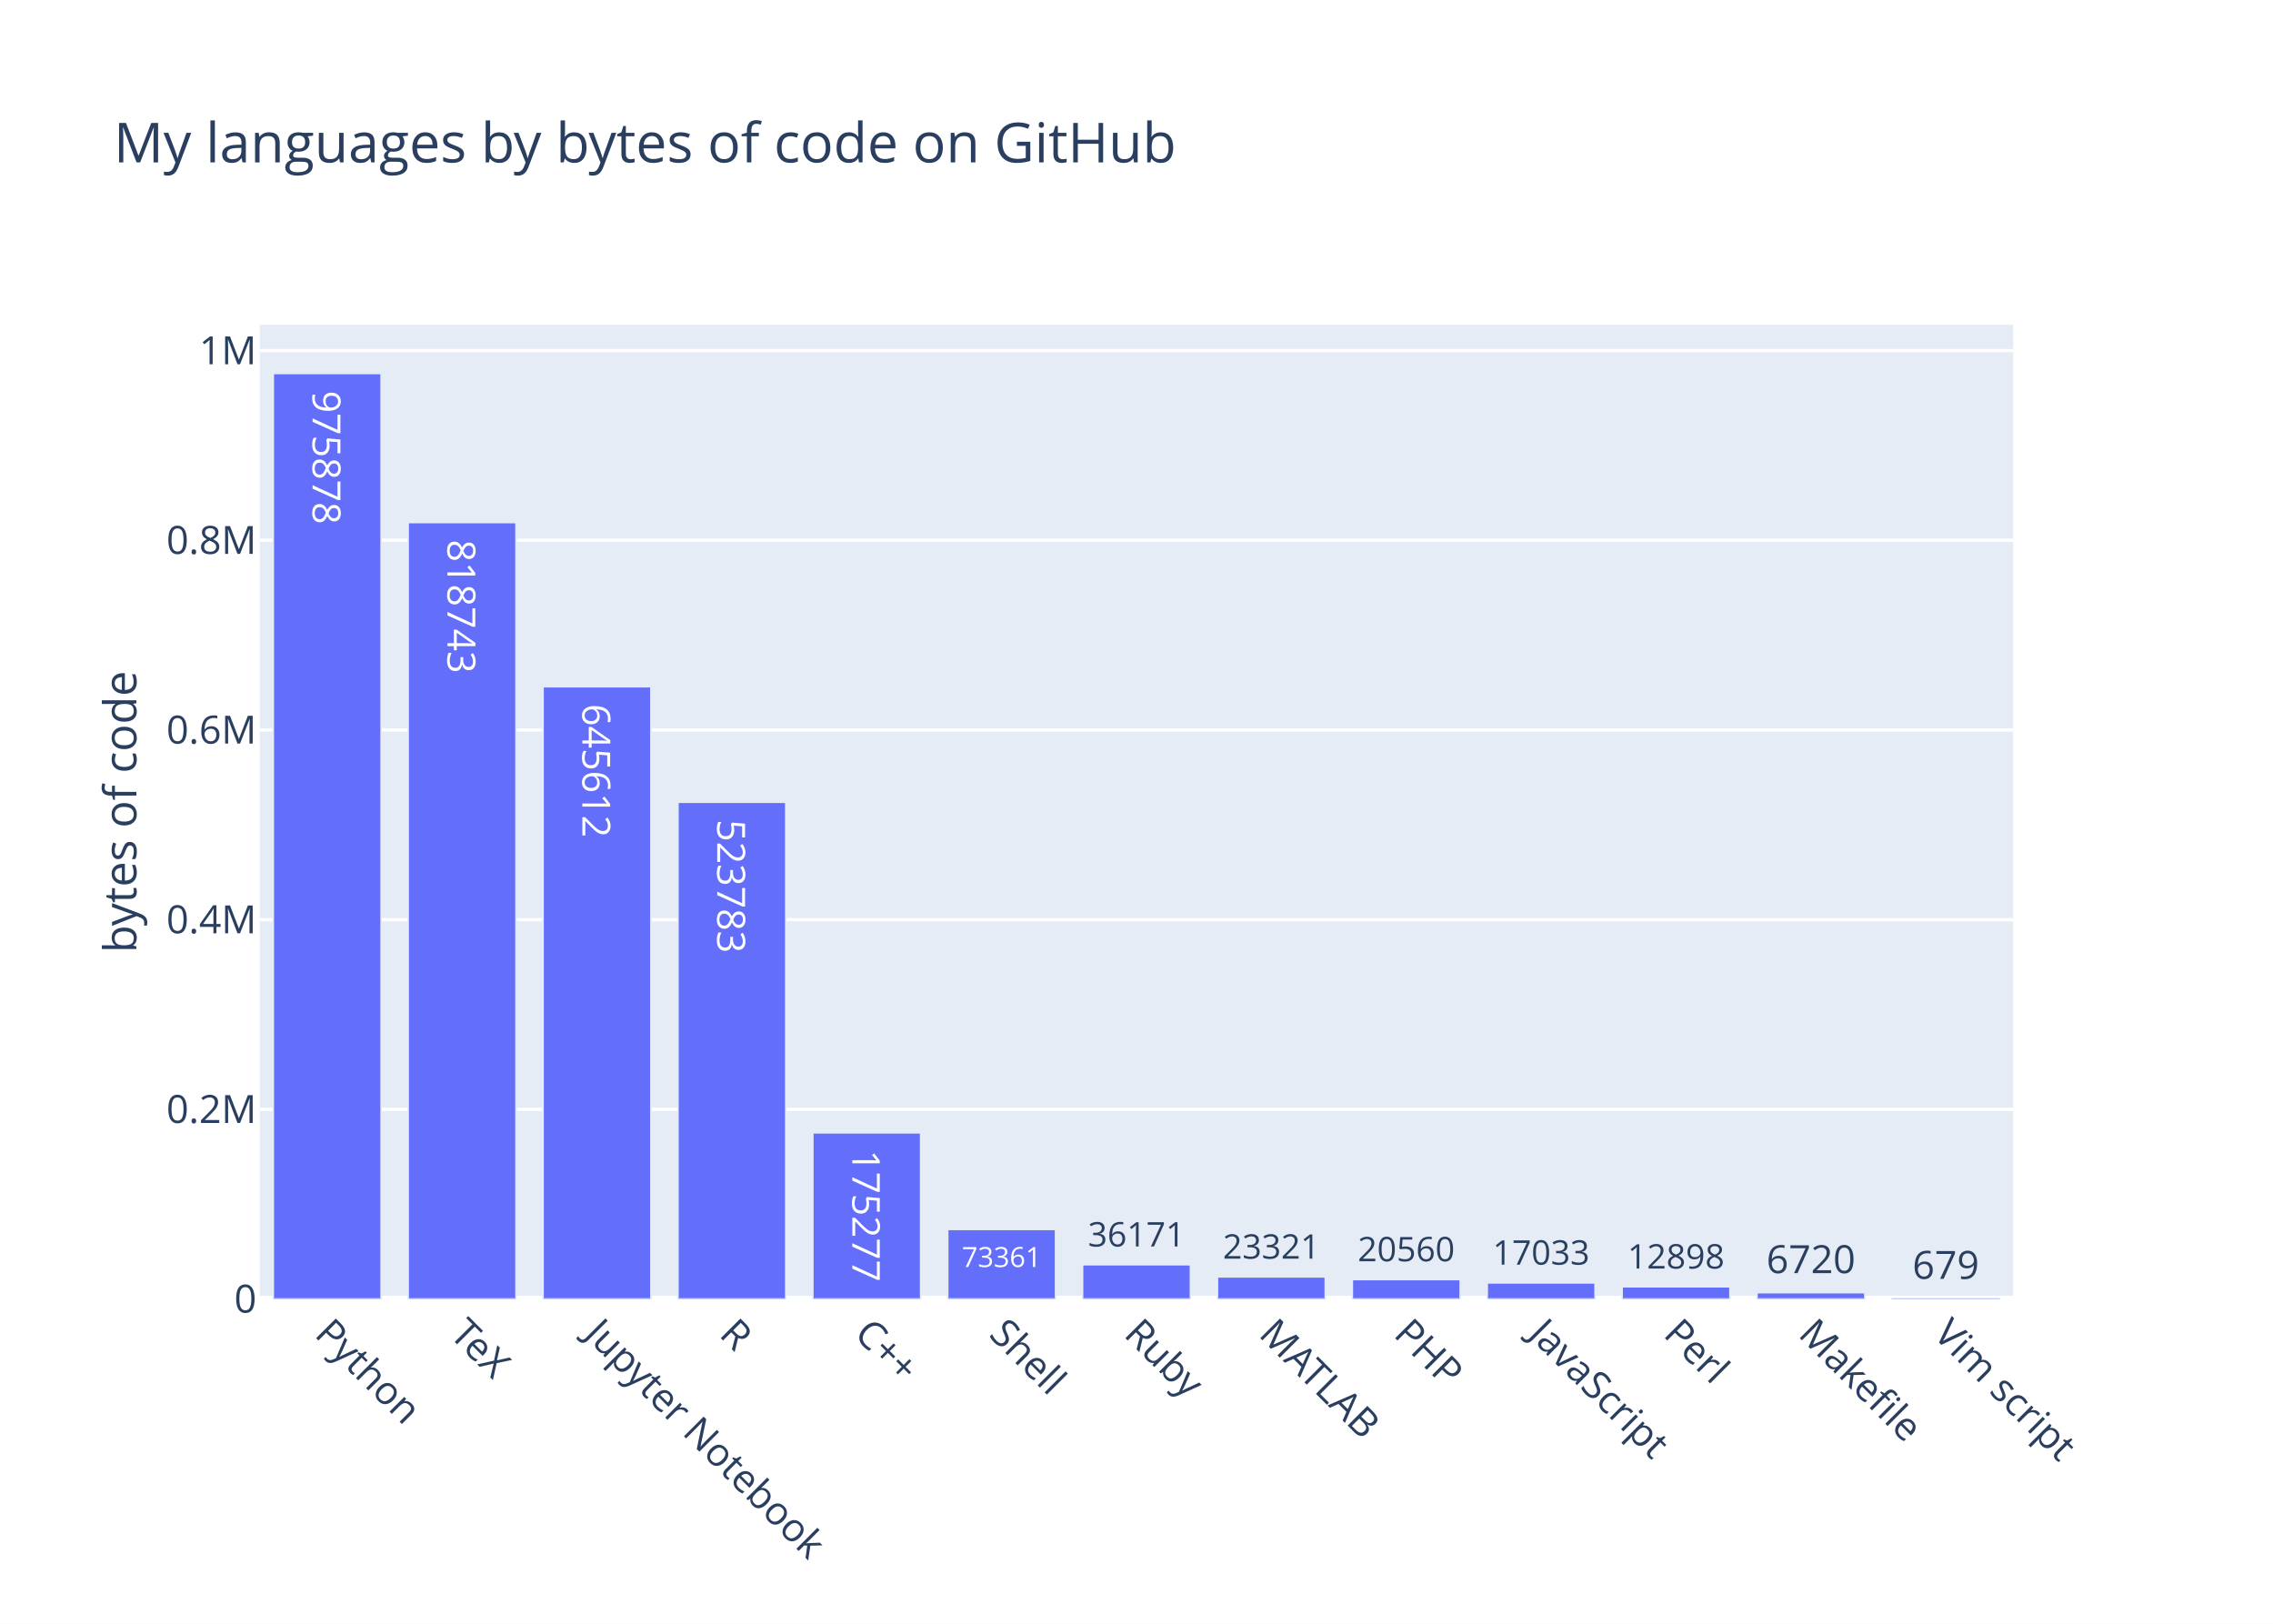
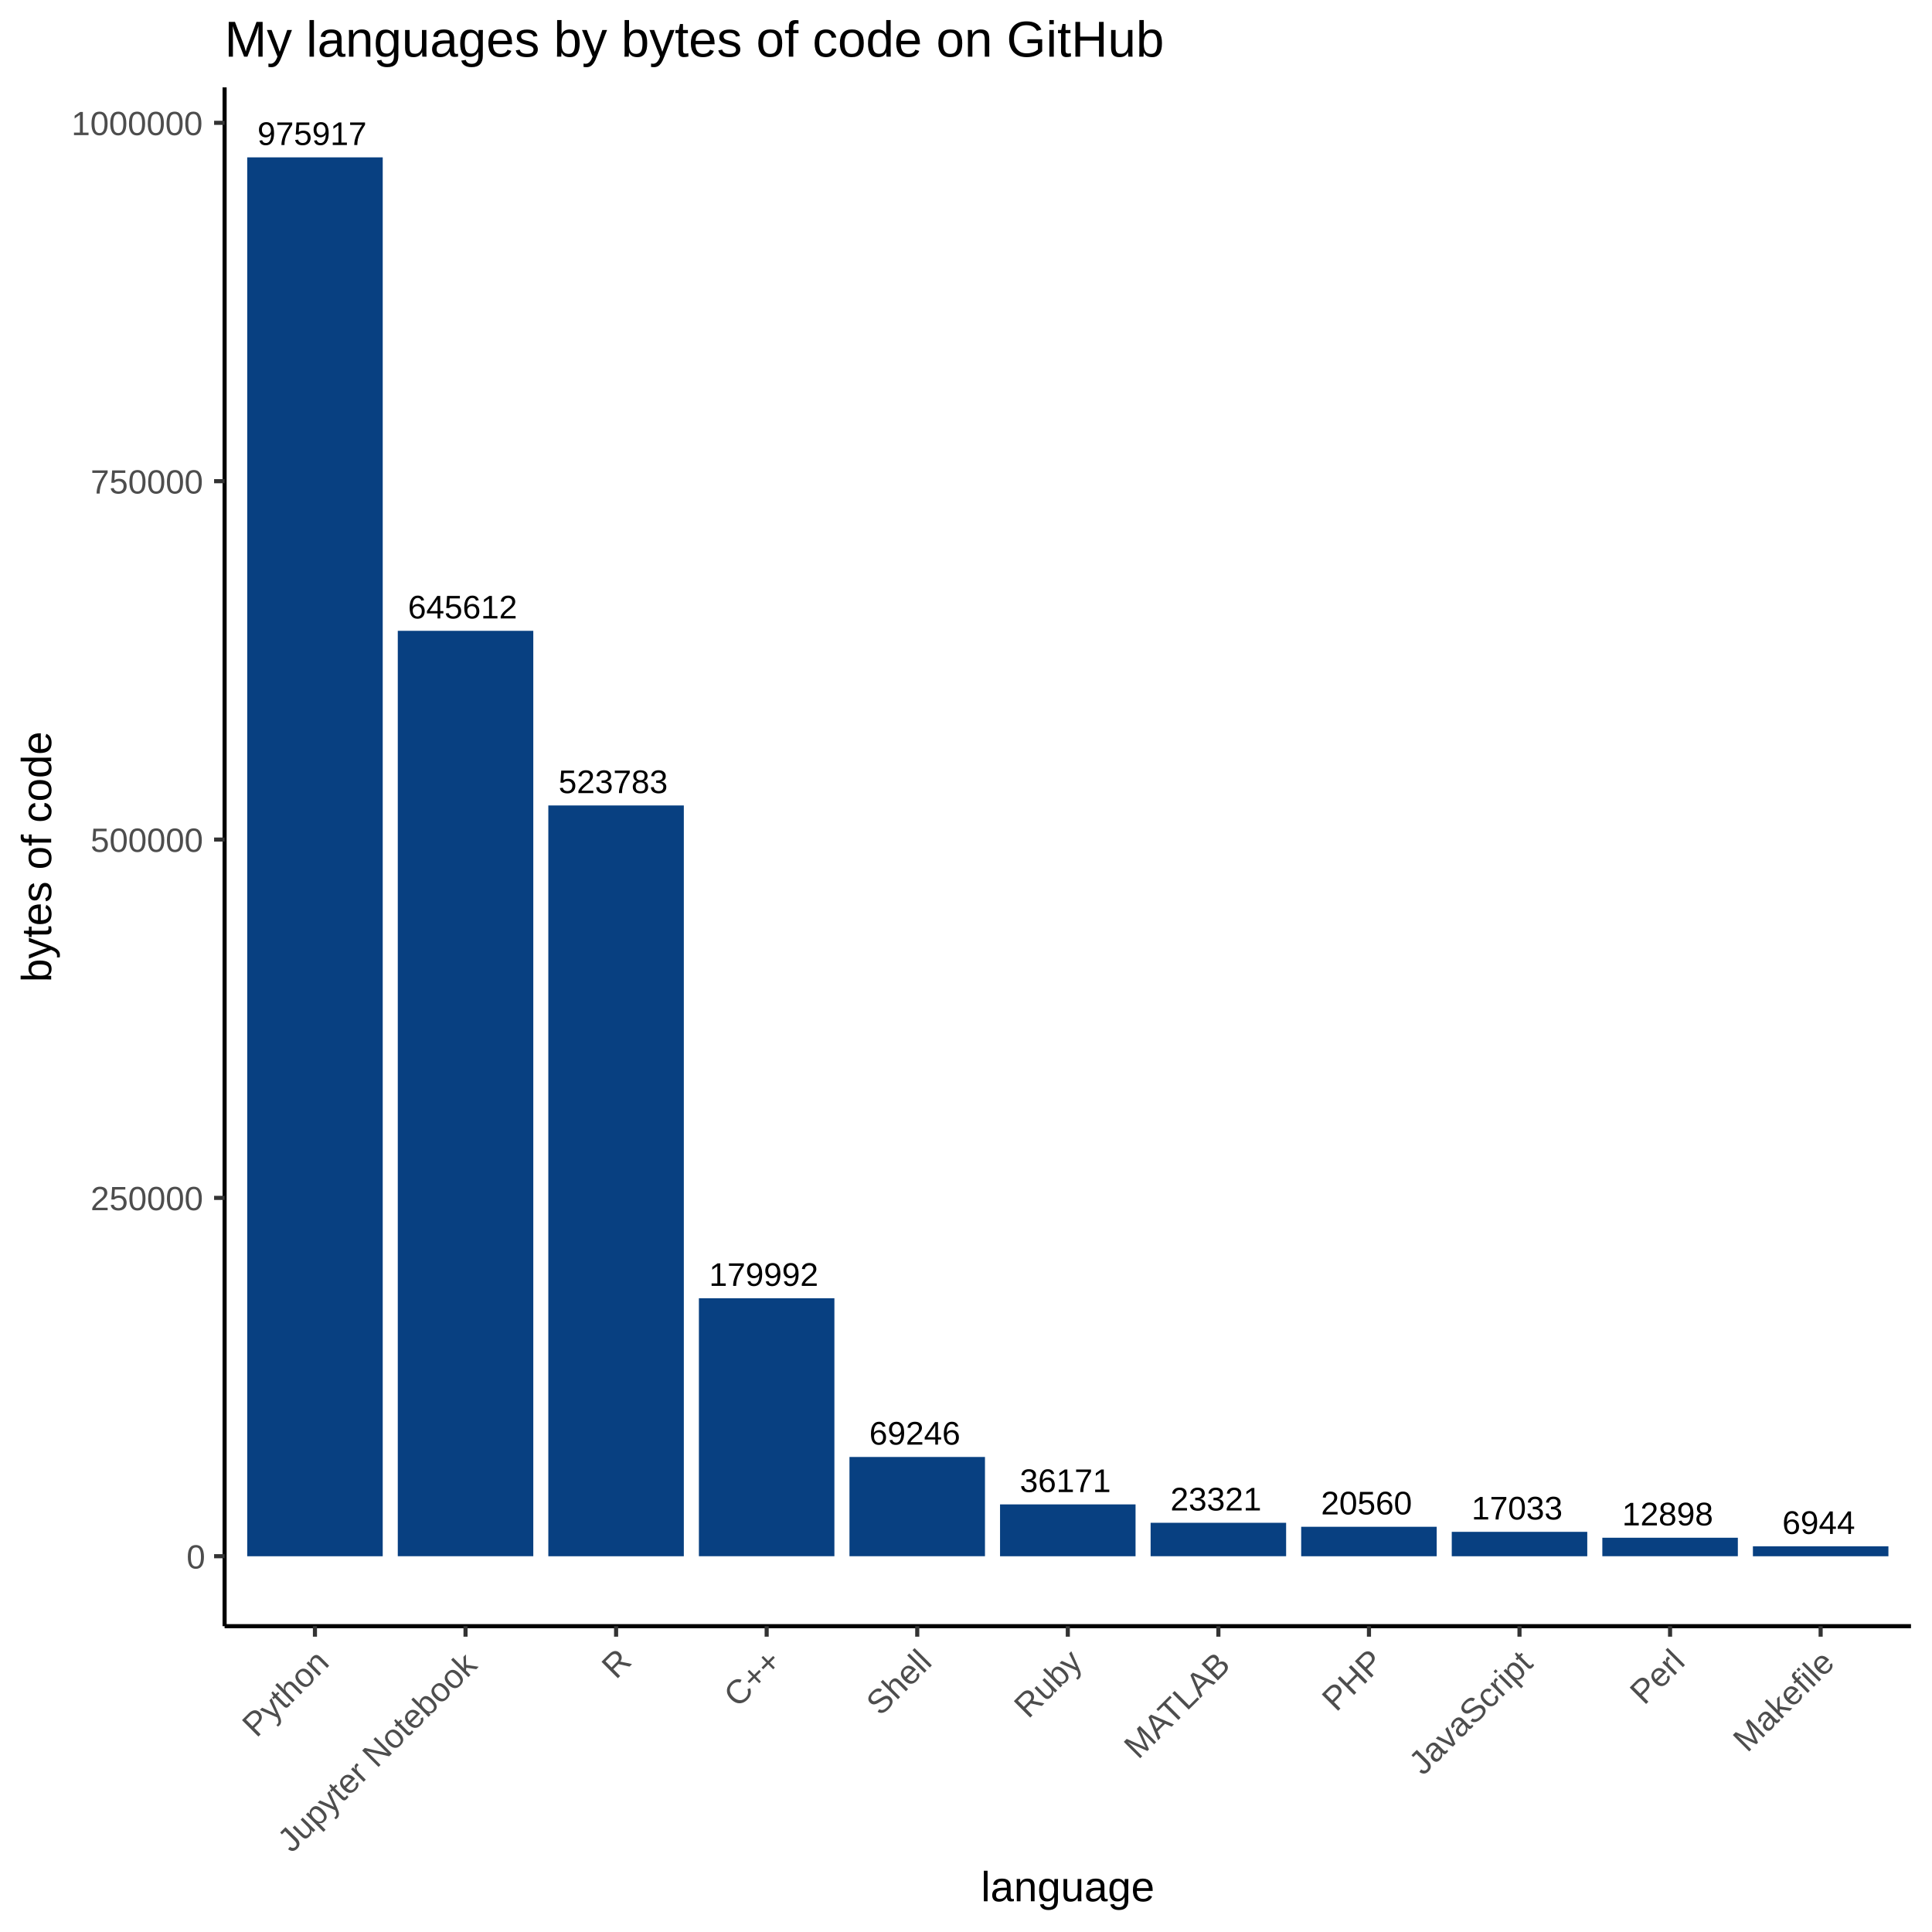
- <svg xmlns="http://www.w3.org/2000/svg" class="main-svg" width="700" height="500" viewBox="0 0 700 500">
-   <rect x="0" y="0" width="700" height="500" style="fill: rgb(255, 255, 255); fill-opacity: 1;" />
-   <defs id="defs-042351">
-     <g class="clips">
-       <clipPath id="clip042351xyplot" class="plotclip">
-         <rect width="540" height="300" />
-       </clipPath>
-       <clipPath class="axesclip" id="clip042351x">
-         <rect x="80" y="0" width="540" height="500" />
-       </clipPath>
-       <clipPath class="axesclip" id="clip042351y">
-         <rect x="0" y="100" width="700" height="300" />
-       </clipPath>
-       <clipPath class="axesclip" id="clip042351xy">
-         <rect x="80" y="100" width="540" height="300" />
-       </clipPath>
-     </g>
-     <g class="gradients" />
+ <svg xmlns="http://www.w3.org/2000/svg" viewBox="0 0 504.00 504.00">
+   <defs>
+     <style type="text/css">
+     line, polyline, polygon, path, rect, circle {
+       fill: none;
+       stroke: #000000;
+       stroke-linecap: round;
+       stroke-linejoin: round;
+       stroke-miterlimit: 10.00;
+     }
+   </style>
  </defs>
-   <g class="bglayer">
-     <rect class="bg" x="80" y="100" width="540" height="300" style="fill: rgb(229, 236, 246); fill-opacity: 1; stroke-width: 0;" />
+   <rect width="100%" height="100%" style="stroke: none; fill: #FFFFFF;" />
+   <rect x="0.00" y="0.00" width="504.00" height="504.00" style="stroke-width: 1.07; stroke: #FFFFFF; fill: #FFFFFF;" />
+   <defs>
+     <clipPath id="cpNTguNTl8NDk4LjUyfDQyNC4yMnwyMi44MA==">
+       <rect x="58.59" y="22.80" width="439.93" height="401.42" />
+     </clipPath>
+   </defs>
+   <rect x="58.59" y="22.80" width="439.93" height="401.42" style="stroke-width: 1.07; stroke: none; fill: #FFFFFF;" clip-path="url(#cpNTguNTl8NDk4LjUyfDQyNC4yMnwyMi44MA==)" />
+   <rect x="64.49" y="41.05" width="35.35" height="364.93" style="stroke-width: 1.07; stroke: none; stroke-linecap: butt; fill: #084081;" clip-path="url(#cpNTguNTl8NDk4LjUyfDQyNC4yMnwyMi44MA==)" />
+   <rect x="103.77" y="164.56" width="35.35" height="241.41" style="stroke-width: 1.07; stroke: none; stroke-linecap: butt; fill: #084081;" clip-path="url(#cpNTguNTl8NDk4LjUyfDQyNC4yMnwyMi44MA==)" />
+   <rect x="143.04" y="210.12" width="35.35" height="195.86" style="stroke-width: 1.07; stroke: none; stroke-linecap: butt; fill: #084081;" clip-path="url(#cpNTguNTl8NDk4LjUyfDQyNC4yMnwyMi44MA==)" />
+   <rect x="182.32" y="338.67" width="35.35" height="67.30" style="stroke-width: 1.07; stroke: none; stroke-linecap: butt; fill: #084081;" clip-path="url(#cpNTguNTl8NDk4LjUyfDQyNC4yMnwyMi44MA==)" />
+   <rect x="221.60" y="380.08" width="35.35" height="25.89" style="stroke-width: 1.07; stroke: none; stroke-linecap: butt; fill: #084081;" clip-path="url(#cpNTguNTl8NDk4LjUyfDQyNC4yMnwyMi44MA==)" />
+   <rect x="260.88" y="392.45" width="35.35" height="13.53" style="stroke-width: 1.07; stroke: none; stroke-linecap: butt; fill: #084081;" clip-path="url(#cpNTguNTl8NDk4LjUyfDQyNC4yMnwyMi44MA==)" />
+   <rect x="300.16" y="397.25" width="35.35" height="8.72" style="stroke-width: 1.07; stroke: none; stroke-linecap: butt; fill: #084081;" clip-path="url(#cpNTguNTl8NDk4LjUyfDQyNC4yMnwyMi44MA==)" />
+   <rect x="339.44" y="398.29" width="35.35" height="7.69" style="stroke-width: 1.07; stroke: none; stroke-linecap: butt; fill: #084081;" clip-path="url(#cpNTguNTl8NDk4LjUyfDQyNC4yMnwyMi44MA==)" />
+   <rect x="378.72" y="399.61" width="35.35" height="6.37" style="stroke-width: 1.07; stroke: none; stroke-linecap: butt; fill: #084081;" clip-path="url(#cpNTguNTl8NDk4LjUyfDQyNC4yMnwyMi44MA==)" />
+   <rect x="418.00" y="401.15" width="35.35" height="4.82" style="stroke-width: 1.07; stroke: none; stroke-linecap: butt; fill: #084081;" clip-path="url(#cpNTguNTl8NDk4LjUyfDQyNC4yMnwyMi44MA==)" />
+   <rect x="457.28" y="403.38" width="35.35" height="2.60" style="stroke-width: 1.07; stroke: none; stroke-linecap: butt; fill: #084081;" clip-path="url(#cpNTguNTl8NDk4LjUyfDQyNC4yMnwyMi44MA==)" />
+   <g clip-path="url(#cpNTguNTl8NDk4LjUyfDQyNC4yMnwyMi44MA==)">
+     <text x="184.98" y="335.45" style="font-size: 8.54px; font-family: Arial;" textLength="30.03px" lengthAdjust="spacingAndGlyphs">179992</text>
  </g>
-   <g class="layer-below">
-     <g class="imagelayer" />
-     <g class="shapelayer" />
+   <g clip-path="url(#cpNTguNTl8NDk4LjUyfDQyNC4yMnwyMi44MA==)">
+     <text x="383.88" y="396.39" style="font-size: 8.54px; font-family: Arial;" textLength="25.03px" lengthAdjust="spacingAndGlyphs">17033</text>
  </g>
-   <g class="cartesianlayer">
-     <g class="subplot xy">
-       <g class="layer-subplot">
-         <g class="shapelayer" />
-         <g class="imagelayer" />
-       </g>
-       <g class="gridlayer">
-         <g class="x" />
-         <g class="y">
-           <path class="ygrid crisp" transform="translate(0,341.59)" d="M80,0h540" style="stroke: rgb(255, 255, 255); stroke-opacity: 1; stroke-width: 1px;" />
-           <path class="ygrid crisp" transform="translate(0,283.18)" d="M80,0h540" style="stroke: rgb(255, 255, 255); stroke-opacity: 1; stroke-width: 1px;" />
-           <path class="ygrid crisp" transform="translate(0,224.77)" d="M80,0h540" style="stroke: rgb(255, 255, 255); stroke-opacity: 1; stroke-width: 1px;" />
-           <path class="ygrid crisp" transform="translate(0,166.36)" d="M80,0h540" style="stroke: rgb(255, 255, 255); stroke-opacity: 1; stroke-width: 1px;" />
-           <path class="ygrid crisp" transform="translate(0,107.96)" d="M80,0h540" style="stroke: rgb(255, 255, 255); stroke-opacity: 1; stroke-width: 1px;" />
-         </g>
-       </g>
-       <g class="zerolinelayer">
-         <path class="yzl zl crisp" transform="translate(0,400)" d="M80,0h540" style="stroke: rgb(255, 255, 255); stroke-opacity: 1; stroke-width: 2px;" />
-       </g>
-       <path class="xlines-below" />
-       <path class="ylines-below" />
-       <g class="overlines-below" />
-       <g class="xaxislayer-below" />
-       <g class="yaxislayer-below" />
-       <g class="overaxes-below" />
-       <g class="plot" transform="translate(80, 100)" clip-path="url('#clip042351xyplot')">
-         <g class="barlayer mlayer">
-           <g class="trace bars" style="opacity: 1;">
-             <g class="points">
-               <g class="point">
-                 <path d="M4.15,300V15H37.38V300Z" style="vector-effect: non-scaling-stroke; opacity: 1; stroke-width: 0.5px; fill: rgb(99, 110, 250); fill-opacity: 1; stroke: rgb(229, 236, 246); stroke-opacity: 1;" />
-                 <text class="bartext bartext-inside" text-anchor="middle" data-notex="1" x="0" y="0" style="font-family: 'Open Sans', verdana, arial, sans-serif; font-size: 12px; fill: rgb(255, 255, 255); fill-opacity: 1; white-space: pre;" transform="translate(20.75719 45.38281)rotate(90 0.0078125 -4.5) ">975878</text>
-               </g>
-               <g class="point">
-                 <path d="M45.69,300V60.89H78.92V300Z" style="vector-effect: non-scaling-stroke; opacity: 1; stroke-width: 0.5px; fill: rgb(99, 110, 250); fill-opacity: 1; stroke: rgb(229, 236, 246); stroke-opacity: 1;" />
-                 <text class="bartext bartext-inside" text-anchor="middle" data-notex="1" x="0" y="0" style="font-family: 'Open Sans', verdana, arial, sans-serif; font-size: 12px; fill: rgb(255, 255, 255); fill-opacity: 1; white-space: pre;" transform="translate(62.29719 91.27281)rotate(90 0.0078125 -4.5) ">818743</text>
-               </g>
-               <g class="point">
-                 <path d="M87.23,300V111.45H120.46V300Z" style="vector-effect: non-scaling-stroke; opacity: 1; stroke-width: 0.5px; fill: rgb(99, 110, 250); fill-opacity: 1; stroke: rgb(229, 236, 246); stroke-opacity: 1;" />
-                 <text class="bartext bartext-inside" text-anchor="middle" data-notex="1" x="0" y="0" style="font-family: 'Open Sans', verdana, arial, sans-serif; font-size: 12px; fill: rgb(255, 255, 255); fill-opacity: 1; white-space: pre;" transform="translate(103.8372 141.8328)rotate(90 0.0078125 -4.5) ">645612</text>
-               </g>
-               <g class="point">
-                 <path d="M128.77,300V147.03H162V300Z" style="vector-effect: non-scaling-stroke; opacity: 1; stroke-width: 0.5px; fill: rgb(99, 110, 250); fill-opacity: 1; stroke: rgb(229, 236, 246); stroke-opacity: 1;" />
-                 <text class="bartext bartext-inside" text-anchor="middle" data-notex="1" x="0" y="0" style="font-family: 'Open Sans', verdana, arial, sans-serif; font-size: 12px; fill: rgb(255, 255, 255); fill-opacity: 1; white-space: pre;" transform="translate(145.3772 177.4128)rotate(90 0.0078125 -4.5) ">523783</text>
-               </g>
-               <g class="point">
-                 <path d="M170.31,300V248.81H203.54V300Z" style="vector-effect: non-scaling-stroke; opacity: 1; stroke-width: 0.5px; fill: rgb(99, 110, 250); fill-opacity: 1; stroke: rgb(229, 236, 246); stroke-opacity: 1;" />
-                 <text class="bartext bartext-inside" text-anchor="middle" data-notex="1" x="0" y="0" style="font-family: 'Open Sans', verdana, arial, sans-serif; font-size: 12px; fill: rgb(255, 255, 255); fill-opacity: 1; white-space: pre;" transform="translate(186.9173 278.8484)scale(0.9874223) rotate(90 0.0078125 -4.5) ">175277</text>
-               </g>
-               <g class="point">
-                 <path d="M211.85,300V278.58H245.08V300Z" style="vector-effect: non-scaling-stroke; opacity: 1; stroke-width: 0.5px; fill: rgb(99, 110, 250); fill-opacity: 1; stroke: rgb(229, 236, 246); stroke-opacity: 1;" />
-                 <text class="bartext bartext-inside" text-anchor="middle" data-notex="1" x="0" y="0" style="font-family: 'Open Sans', verdana, arial, sans-serif; font-size: 12px; fill: rgb(255, 255, 255); fill-opacity: 1; white-space: pre;" transform="translate(228.4594 290.1472)scale(0.7139369) ">73361</text>
-               </g>
-               <g class="point">
-                 <path d="M253.38,300V289.44H286.62V300Z" style="vector-effect: non-scaling-stroke; opacity: 1; stroke-width: 0.5px; fill: rgb(99, 110, 250); fill-opacity: 1; stroke: rgb(229, 236, 246); stroke-opacity: 1;" />
-                 <text class="bartext bartext-outside" text-anchor="middle" data-notex="1" x="0" y="0" style="font-family: 'Open Sans', verdana, arial, sans-serif; font-size: 12px; fill: rgb(42, 63, 95); fill-opacity: 1; white-space: pre;" transform="translate(269.9932 283.8255)scale(0.8715117) ">36171</text>
-               </g>
-               <g class="point">
-                 <path d="M294.92,300V293.19H328.15V300Z" style="vector-effect: non-scaling-stroke; opacity: 1; stroke-width: 0.5px; fill: rgb(99, 110, 250); fill-opacity: 1; stroke: rgb(229, 236, 246); stroke-opacity: 1;" />
-                 <text class="bartext bartext-outside" text-anchor="middle" data-notex="1" x="0" y="0" style="font-family: 'Open Sans', verdana, arial, sans-serif; font-size: 12px; fill: rgb(42, 63, 95); fill-opacity: 1; white-space: pre;" transform="translate(311.5282 287.5763)scale(0.8712495) ">23321</text>
-               </g>
-               <g class="point">
-                 <path d="M336.46,300V294H369.69V300Z" style="vector-effect: non-scaling-stroke; opacity: 1; stroke-width: 0.5px; fill: rgb(99, 110, 250); fill-opacity: 1; stroke: rgb(229, 236, 246); stroke-opacity: 1;" />
-                 <text class="bartext bartext-outside" text-anchor="middle" data-notex="1" x="0" y="0" style="font-family: 'Open Sans', verdana, arial, sans-serif; font-size: 12px; fill: rgb(42, 63, 95); fill-opacity: 1; white-space: pre;" transform="translate(353.0682 288.3863)scale(0.8712495) ">20560</text>
-               </g>
-               <g class="point">
-                 <path d="M378,300V295.03H411.23V300Z" style="vector-effect: non-scaling-stroke; opacity: 1; stroke-width: 0.5px; fill: rgb(99, 110, 250); fill-opacity: 1; stroke: rgb(229, 236, 246); stroke-opacity: 1;" />
-                 <text class="bartext bartext-outside" text-anchor="middle" data-notex="1" x="0" y="0" style="font-family: 'Open Sans', verdana, arial, sans-serif; font-size: 12px; fill: rgb(42, 63, 95); fill-opacity: 1; white-space: pre;" transform="translate(394.6082 289.4163)scale(0.8712495) ">17033</text>
-               </g>
-               <g class="point">
-                 <path d="M419.54,300V296.23H452.77V300Z" style="vector-effect: non-scaling-stroke; opacity: 1; stroke-width: 0.5px; fill: rgb(99, 110, 250); fill-opacity: 1; stroke: rgb(229, 236, 246); stroke-opacity: 1;" />
-                 <text class="bartext bartext-outside" text-anchor="middle" data-notex="1" x="0" y="0" style="font-family: 'Open Sans', verdana, arial, sans-serif; font-size: 12px; fill: rgb(42, 63, 95); fill-opacity: 1; white-space: pre;" transform="translate(436.1482 290.6163)scale(0.8712495) ">12898</text>
-               </g>
-               <g class="point">
-                 <path d="M461.08,300V298.04H494.31V300Z" style="vector-effect: non-scaling-stroke; opacity: 1; stroke-width: 0.5px; fill: rgb(99, 110, 250); fill-opacity: 1; stroke: rgb(229, 236, 246); stroke-opacity: 1;" />
-                 <text class="bartext bartext-outside" text-anchor="middle" data-notex="1" x="0" y="0" style="font-family: 'Open Sans', verdana, arial, sans-serif; font-size: 12px; fill: rgb(42, 63, 95); fill-opacity: 1; white-space: pre;" transform="translate(477.6872 292.04)">6720</text>
-               </g>
-               <g class="point">
-                 <path d="M502.62,300V299.8H535.85V300Z" style="vector-effect: non-scaling-stroke; opacity: 1; stroke-width: 0.5px; fill: rgb(99, 110, 250); fill-opacity: 1; stroke: rgb(229, 236, 246); stroke-opacity: 1;" />
-                 <text class="bartext bartext-outside" text-anchor="middle" data-notex="1" x="0" y="0" style="font-family: 'Open Sans', verdana, arial, sans-serif; font-size: 12px; fill: rgb(42, 63, 95); fill-opacity: 1; white-space: pre;" transform="translate(519.235 293.8)">679</text>
-               </g>
-             </g>
-           </g>
-         </g>
-       </g>
-       <g class="overplot" />
-       <path class="xlines-above crisp" d="M0,0" style="fill: none;" />
-       <path class="ylines-above crisp" d="M0,0" style="fill: none;" />
-       <g class="overlines-above" />
-       <g class="xaxislayer-above">
-         <g class="xtick">
-           <text text-anchor="start" x="0" y="413" transform="translate(100.77,0) rotate(45,0,407)" style="font-family: 'Open Sans', verdana, arial, sans-serif; font-size: 12px; fill: rgb(42, 63, 95); fill-opacity: 1; white-space: pre;">Python</text>
-         </g>
-         <g class="xtick">
-           <text text-anchor="start" x="0" y="413" transform="translate(142.31,0) rotate(45,0,407)" style="font-family: 'Open Sans', verdana, arial, sans-serif; font-size: 12px; fill: rgb(42, 63, 95); fill-opacity: 1; white-space: pre;">TeX</text>
-         </g>
-         <g class="xtick">
-           <text text-anchor="start" x="0" y="413" transform="translate(183.85,0) rotate(45,0,407)" style="font-family: 'Open Sans', verdana, arial, sans-serif; font-size: 12px; fill: rgb(42, 63, 95); fill-opacity: 1; white-space: pre;">Jupyter Notebook</text>
-         </g>
-         <g class="xtick">
-           <text text-anchor="start" x="0" y="413" transform="translate(225.38,0) rotate(45,0,407)" style="font-family: 'Open Sans', verdana, arial, sans-serif; font-size: 12px; fill: rgb(42, 63, 95); fill-opacity: 1; white-space: pre;">R</text>
-         </g>
-         <g class="xtick">
-           <text text-anchor="start" x="0" y="413" transform="translate(266.92,0) rotate(45,0,407)" style="font-family: 'Open Sans', verdana, arial, sans-serif; font-size: 12px; fill: rgb(42, 63, 95); fill-opacity: 1; white-space: pre;">C++</text>
-         </g>
-         <g class="xtick">
-           <text text-anchor="start" x="0" y="413" transform="translate(308.46,0) rotate(45,0,407)" style="font-family: 'Open Sans', verdana, arial, sans-serif; font-size: 12px; fill: rgb(42, 63, 95); fill-opacity: 1; white-space: pre;">Shell</text>
-         </g>
-         <g class="xtick">
-           <text text-anchor="start" x="0" y="413" transform="translate(350,0) rotate(45,0,407)" style="font-family: 'Open Sans', verdana, arial, sans-serif; font-size: 12px; fill: rgb(42, 63, 95); fill-opacity: 1; white-space: pre;">Ruby</text>
-         </g>
-         <g class="xtick">
-           <text text-anchor="start" x="0" y="413" transform="translate(391.54,0) rotate(45,0,407)" style="font-family: 'Open Sans', verdana, arial, sans-serif; font-size: 12px; fill: rgb(42, 63, 95); fill-opacity: 1; white-space: pre;">MATLAB</text>
-         </g>
-         <g class="xtick">
-           <text text-anchor="start" x="0" y="413" transform="translate(433.08,0) rotate(45,0,407)" style="font-family: 'Open Sans', verdana, arial, sans-serif; font-size: 12px; fill: rgb(42, 63, 95); fill-opacity: 1; white-space: pre;">PHP</text>
-         </g>
-         <g class="xtick">
-           <text text-anchor="start" x="0" y="413" transform="translate(474.62,0) rotate(45,0,407)" style="font-family: 'Open Sans', verdana, arial, sans-serif; font-size: 12px; fill: rgb(42, 63, 95); fill-opacity: 1; white-space: pre;">JavaScript</text>
-         </g>
-         <g class="xtick">
-           <text text-anchor="start" x="0" y="413" transform="translate(516.15,0) rotate(45,0,407)" style="font-family: 'Open Sans', verdana, arial, sans-serif; font-size: 12px; fill: rgb(42, 63, 95); fill-opacity: 1; white-space: pre;">Perl</text>
-         </g>
-         <g class="xtick">
-           <text text-anchor="start" x="0" y="413" transform="translate(557.69,0) rotate(45,0,407)" style="font-family: 'Open Sans', verdana, arial, sans-serif; font-size: 12px; fill: rgb(42, 63, 95); fill-opacity: 1; white-space: pre;">Makefile</text>
-         </g>
-         <g class="xtick">
-           <text text-anchor="start" x="0" y="413" transform="translate(599.23,0) rotate(45,0,407)" style="font-family: 'Open Sans', verdana, arial, sans-serif; font-size: 12px; fill: rgb(42, 63, 95); fill-opacity: 1; white-space: pre;">Vim script</text>
-         </g>
-       </g>
-       <g class="yaxislayer-above">
-         <g class="ytick">
-           <text text-anchor="end" x="79" y="4.2" transform="translate(0,400)" style="font-family: 'Open Sans', verdana, arial, sans-serif; font-size: 12px; fill: rgb(42, 63, 95); fill-opacity: 1; white-space: pre;">0</text>
-         </g>
-         <g class="ytick">
-           <text text-anchor="end" x="79" y="4.2" transform="translate(0,341.59)" style="font-family: 'Open Sans', verdana, arial, sans-serif; font-size: 12px; fill: rgb(42, 63, 95); fill-opacity: 1; white-space: pre;">0.2M</text>
-         </g>
-         <g class="ytick">
-           <text text-anchor="end" x="79" y="4.2" transform="translate(0,283.18)" style="font-family: 'Open Sans', verdana, arial, sans-serif; font-size: 12px; fill: rgb(42, 63, 95); fill-opacity: 1; white-space: pre;">0.4M</text>
-         </g>
-         <g class="ytick">
-           <text text-anchor="end" x="79" y="4.2" transform="translate(0,224.77)" style="font-family: 'Open Sans', verdana, arial, sans-serif; font-size: 12px; fill: rgb(42, 63, 95); fill-opacity: 1; white-space: pre;">0.6M</text>
-         </g>
-         <g class="ytick">
-           <text text-anchor="end" x="79" y="4.2" transform="translate(0,166.36)" style="font-family: 'Open Sans', verdana, arial, sans-serif; font-size: 12px; fill: rgb(42, 63, 95); fill-opacity: 1; white-space: pre;">0.8M</text>
-         </g>
-         <g class="ytick">
-           <text text-anchor="end" x="79" y="4.2" transform="translate(0,107.96)" style="font-family: 'Open Sans', verdana, arial, sans-serif; font-size: 12px; fill: rgb(42, 63, 95); fill-opacity: 1; white-space: pre;">1M</text>
-         </g>
-       </g>
-       <g class="overaxes-above" />
-     </g>
+   <g clip-path="url(#cpNTguNTl8NDk4LjUyfDQyNC4yMnwyMi44MA==)">
+     <text x="106.42" y="161.34" style="font-size: 8.54px; font-family: Arial;" textLength="30.03px" lengthAdjust="spacingAndGlyphs">645612</text>
  </g>
-   <g class="polarlayer" />
-   <g class="ternarylayer" />
-   <g class="geolayer" />
-   <g class="funnelarealayer" />
-   <g class="pielayer" />
-   <g class="treemaplayer" />
-   <g class="sunburstlayer" />
-   <g class="glimages" />
-   <defs id="topdefs-042351">
-     <g class="clips" />
+   <g clip-path="url(#cpNTguNTl8NDk4LjUyfDQyNC4yMnwyMi44MA==)">
+     <text x="464.94" y="400.16" style="font-size: 8.54px; font-family: Arial;" textLength="20.02px" lengthAdjust="spacingAndGlyphs">6944</text>
+   </g>
+   <g clip-path="url(#cpNTguNTl8NDk4LjUyfDQyNC4yMnwyMi44MA==)">
+     <text x="305.32" y="394.04" style="font-size: 8.54px; font-family: Arial;" textLength="25.03px" lengthAdjust="spacingAndGlyphs">23321</text>
+   </g>
+   <g clip-path="url(#cpNTguNTl8NDk4LjUyfDQyNC4yMnwyMi44MA==)">
+     <text x="423.16" y="397.93" style="font-size: 8.54px; font-family: Arial;" textLength="25.03px" lengthAdjust="spacingAndGlyphs">12898</text>
+   </g>
+   <g clip-path="url(#cpNTguNTl8NDk4LjUyfDQyNC4yMnwyMi44MA==)">
+     <text x="344.60" y="395.07" style="font-size: 8.54px; font-family: Arial;" textLength="25.03px" lengthAdjust="spacingAndGlyphs">20560</text>
+   </g>
+   <g clip-path="url(#cpNTguNTl8NDk4LjUyfDQyNC4yMnwyMi44MA==)">
+     <text x="67.15" y="37.83" style="font-size: 8.54px; font-family: Arial;" textLength="30.03px" lengthAdjust="spacingAndGlyphs">975917</text>
+   </g>
+   <g clip-path="url(#cpNTguNTl8NDk4LjUyfDQyNC4yMnwyMi44MA==)">
+     <text x="145.70" y="206.90" style="font-size: 8.54px; font-family: Arial;" textLength="30.03px" lengthAdjust="spacingAndGlyphs">523783</text>
+   </g>
+   <g clip-path="url(#cpNTguNTl8NDk4LjUyfDQyNC4yMnwyMi44MA==)">
+     <text x="266.04" y="389.23" style="font-size: 8.54px; font-family: Arial;" textLength="25.03px" lengthAdjust="spacingAndGlyphs">36171</text>
+   </g>
+   <g clip-path="url(#cpNTguNTl8NDk4LjUyfDQyNC4yMnwyMi44MA==)">
+     <text x="226.77" y="376.86" style="font-size: 8.54px; font-family: Arial;" textLength="25.03px" lengthAdjust="spacingAndGlyphs">69246</text>
+   </g>
+   <defs>
+     <clipPath id="cpMC4wMHw1MDQuMDB8NTA0LjAwfDAuMDA=">
+       <rect x="0.00" y="0.00" width="504.00" height="504.00" />
+     </clipPath>
  </defs>
-   <g class="layer-above">
-     <g class="imagelayer" />
-     <g class="shapelayer" />
+   <polyline points="58.59,424.22 58.59,22.80 " style="stroke-width: 1.07; stroke-linecap: butt;" clip-path="url(#cpMC4wMHw1MDQuMDB8NTA0LjAwfDAuMDA=)" />
+   <g clip-path="url(#cpMC4wMHw1MDQuMDB8NTA0LjAwfDAuMDA=)">
+     <text x="48.66" y="409.19" style="font-size: 8.80px; fill: #4D4D4D; font-family: Arial;" textLength="5.01px" lengthAdjust="spacingAndGlyphs">0</text>
  </g>
-   <g class="infolayer">
-     <g class="g-gtitle">
-       <text class="gtitle" x="35" y="50" text-anchor="start" dy="0em" style="font-family: 'Open Sans', verdana, arial, sans-serif; font-size: 17px; fill: rgb(42, 63, 95); opacity: 1; font-weight: normal; white-space: pre;">My languages by bytes of code on GitHub</text>
-     </g>
-     <g class="g-xtitle" />
-     <g class="g-ytitle">
-       <text class="ytitle" transform="rotate(-90,42,250)" x="42" y="250" text-anchor="middle" style="font-family: 'Open Sans', verdana, arial, sans-serif; font-size: 14px; fill: rgb(42, 63, 95); opacity: 1; font-weight: normal; white-space: pre;">bytes of code</text>
-     </g>
+   <g clip-path="url(#cpMC4wMHw1MDQuMDB8NTA0LjAwfDAuMDA=)">
+     <text x="23.63" y="315.71" style="font-size: 8.80px; fill: #4D4D4D; font-family: Arial;" textLength="30.03px" lengthAdjust="spacingAndGlyphs">250000</text>
+   </g>
+   <g clip-path="url(#cpMC4wMHw1MDQuMDB8NTA0LjAwfDAuMDA=)">
+     <text x="23.63" y="222.23" style="font-size: 8.80px; fill: #4D4D4D; font-family: Arial;" textLength="30.03px" lengthAdjust="spacingAndGlyphs">500000</text>
+   </g>
+   <g clip-path="url(#cpMC4wMHw1MDQuMDB8NTA0LjAwfDAuMDA=)">
+     <text x="23.63" y="128.75" style="font-size: 8.80px; fill: #4D4D4D; font-family: Arial;" textLength="30.03px" lengthAdjust="spacingAndGlyphs">750000</text>
+   </g>
+   <g clip-path="url(#cpMC4wMHw1MDQuMDB8NTA0LjAwfDAuMDA=)">
+     <text x="18.63" y="35.26" style="font-size: 8.80px; fill: #4D4D4D; font-family: Arial;" textLength="35.04px" lengthAdjust="spacingAndGlyphs">1000000</text>
+   </g>
+   <polyline points="55.85,405.97 58.59,405.97 " style="stroke-width: 1.07; stroke: #333333; stroke-linecap: butt;" clip-path="url(#cpMC4wMHw1MDQuMDB8NTA0LjAwfDAuMDA=)" />
+   <polyline points="55.85,312.49 58.59,312.49 " style="stroke-width: 1.07; stroke: #333333; stroke-linecap: butt;" clip-path="url(#cpMC4wMHw1MDQuMDB8NTA0LjAwfDAuMDA=)" />
+   <polyline points="55.85,219.01 58.59,219.01 " style="stroke-width: 1.07; stroke: #333333; stroke-linecap: butt;" clip-path="url(#cpMC4wMHw1MDQuMDB8NTA0LjAwfDAuMDA=)" />
+   <polyline points="55.85,125.53 58.59,125.53 " style="stroke-width: 1.07; stroke: #333333; stroke-linecap: butt;" clip-path="url(#cpMC4wMHw1MDQuMDB8NTA0LjAwfDAuMDA=)" />
+   <polyline points="55.85,32.04 58.59,32.04 " style="stroke-width: 1.07; stroke: #333333; stroke-linecap: butt;" clip-path="url(#cpMC4wMHw1MDQuMDB8NTA0LjAwfDAuMDA=)" />
+   <polyline points="58.59,424.22 498.52,424.22 " style="stroke-width: 1.07; stroke-linecap: butt;" clip-path="url(#cpMC4wMHw1MDQuMDB8NTA0LjAwfDAuMDA=)" />
+   <polyline points="82.16,426.96 82.16,424.22 " style="stroke-width: 1.07; stroke: #333333; stroke-linecap: butt;" clip-path="url(#cpMC4wMHw1MDQuMDB8NTA0LjAwfDAuMDA=)" />
+   <polyline points="121.44,426.96 121.44,424.22 " style="stroke-width: 1.07; stroke: #333333; stroke-linecap: butt;" clip-path="url(#cpMC4wMHw1MDQuMDB8NTA0LjAwfDAuMDA=)" />
+   <polyline points="160.72,426.96 160.72,424.22 " style="stroke-width: 1.07; stroke: #333333; stroke-linecap: butt;" clip-path="url(#cpMC4wMHw1MDQuMDB8NTA0LjAwfDAuMDA=)" />
+   <polyline points="200.00,426.96 200.00,424.22 " style="stroke-width: 1.07; stroke: #333333; stroke-linecap: butt;" clip-path="url(#cpMC4wMHw1MDQuMDB8NTA0LjAwfDAuMDA=)" />
+   <polyline points="239.28,426.96 239.28,424.22 " style="stroke-width: 1.07; stroke: #333333; stroke-linecap: butt;" clip-path="url(#cpMC4wMHw1MDQuMDB8NTA0LjAwfDAuMDA=)" />
+   <polyline points="278.56,426.96 278.56,424.22 " style="stroke-width: 1.07; stroke: #333333; stroke-linecap: butt;" clip-path="url(#cpMC4wMHw1MDQuMDB8NTA0LjAwfDAuMDA=)" />
+   <polyline points="317.84,426.96 317.84,424.22 " style="stroke-width: 1.07; stroke: #333333; stroke-linecap: butt;" clip-path="url(#cpMC4wMHw1MDQuMDB8NTA0LjAwfDAuMDA=)" />
+   <polyline points="357.12,426.96 357.12,424.22 " style="stroke-width: 1.07; stroke: #333333; stroke-linecap: butt;" clip-path="url(#cpMC4wMHw1MDQuMDB8NTA0LjAwfDAuMDA=)" />
+   <polyline points="396.39,426.96 396.39,424.22 " style="stroke-width: 1.07; stroke: #333333; stroke-linecap: butt;" clip-path="url(#cpMC4wMHw1MDQuMDB8NTA0LjAwfDAuMDA=)" />
+   <polyline points="435.67,426.96 435.67,424.22 " style="stroke-width: 1.07; stroke: #333333; stroke-linecap: butt;" clip-path="url(#cpMC4wMHw1MDQuMDB8NTA0LjAwfDAuMDA=)" />
+   <polyline points="474.95,426.96 474.95,424.22 " style="stroke-width: 1.07; stroke: #333333; stroke-linecap: butt;" clip-path="url(#cpMC4wMHw1MDQuMDB8NTA0LjAwfDAuMDA=)" />
+   <g clip-path="url(#cpMC4wMHw1MDQuMDB8NTA0LjAwfDAuMDA=)">
+     <text transform="translate(66.90,453.52) rotate(-45)" style="font-size: 8.80px; fill: #4D4D4D; font-family: Arial;" textLength="28.02px" lengthAdjust="spacingAndGlyphs">Python</text>
+   </g>
+   <g clip-path="url(#cpMC4wMHw1MDQuMDB8NTA0LjAwfDAuMDA=)">
+     <text transform="translate(76.11,483.58) rotate(-45)" style="font-size: 8.80px; fill: #4D4D4D; font-family: Arial;" textLength="70.54px" lengthAdjust="spacingAndGlyphs">Jupyter Notebook</text>
+   </g>
+   <g clip-path="url(#cpMC4wMHw1MDQuMDB8NTA0LjAwfDAuMDA=)">
+     <text transform="translate(160.68,438.30) rotate(-45)" style="font-size: 8.80px; fill: #4D4D4D; font-family: Arial;" textLength="6.50px" lengthAdjust="spacingAndGlyphs">R</text>
+   </g>
+   <g clip-path="url(#cpMC4wMHw1MDQuMDB8NTA0LjAwfDAuMDA=)">
+     <text transform="translate(192.52,445.73) rotate(-45)" style="font-size: 8.80px; fill: #4D4D4D; font-family: Arial;" textLength="17.01px" lengthAdjust="spacingAndGlyphs">C++</text>
+   </g>
+   <g clip-path="url(#cpMC4wMHw1MDQuMDB8NTA0LjAwfDAuMDA=)">
+     <text transform="translate(229.68,447.86) rotate(-45)" style="font-size: 8.80px; fill: #4D4D4D; font-family: Arial;" textLength="20.01px" lengthAdjust="spacingAndGlyphs">Shell</text>
+   </g>
+   <g clip-path="url(#cpMC4wMHw1MDQuMDB8NTA0LjAwfDAuMDA=)">
+     <text transform="translate(268.25,448.56) rotate(-45)" style="font-size: 8.80px; fill: #4D4D4D; font-family: Arial;" textLength="21.01px" lengthAdjust="spacingAndGlyphs">Ruby</text>
+   </g>
+   <g clip-path="url(#cpMC4wMHw1MDQuMDB8NTA0LjAwfDAuMDA=)">
+     <text transform="translate(296.93,459.17) rotate(-45)" style="font-size: 8.80px; fill: #4D4D4D; font-family: Arial;" textLength="36.01px" lengthAdjust="spacingAndGlyphs">MATLAB</text>
+   </g>
+   <g clip-path="url(#cpMC4wMHw1MDQuMDB8NTA0LjAwfDAuMDA=)">
+     <text transform="translate(348.58,446.79) rotate(-45)" style="font-size: 8.80px; fill: #4D4D4D; font-family: Arial;" textLength="18.51px" lengthAdjust="spacingAndGlyphs">PHP</text>
+   </g>
+   <g clip-path="url(#cpMC4wMHw1MDQuMDB8NTA0LjAwfDAuMDA=)">
+     <text transform="translate(371.24,463.41) rotate(-45)" style="font-size: 8.80px; fill: #4D4D4D; font-family: Arial;" textLength="42.02px" lengthAdjust="spacingAndGlyphs">JavaScript</text>
+   </g>
+   <g clip-path="url(#cpMC4wMHw1MDQuMDB8NTA0LjAwfDAuMDA=)">
+     <text transform="translate(428.91,445.02) rotate(-45)" style="font-size: 8.80px; fill: #4D4D4D; font-family: Arial;" textLength="16.00px" lengthAdjust="spacingAndGlyphs">Perl</text>
+   </g>
+   <g clip-path="url(#cpMC4wMHw1MDQuMDB8NTA0LjAwfDAuMDA=)">
+     <text transform="translate(455.81,457.40) rotate(-45)" style="font-size: 8.80px; fill: #4D4D4D; font-family: Arial;" textLength="33.51px" lengthAdjust="spacingAndGlyphs">Makefile</text>
+   </g>
+   <g clip-path="url(#cpMC4wMHw1MDQuMDB8NTA0LjAwfDAuMDA=)">
+     <text x="255.92" y="495.99" style="font-size: 11.00px; font-family: Arial;" textLength="45.27px" lengthAdjust="spacingAndGlyphs">language</text>
+   </g>
+   <g clip-path="url(#cpMC4wMHw1MDQuMDB8NTA0LjAwfDAuMDA=)">
+     <text transform="translate(13.35,256.23) rotate(-90)" style="font-size: 11.00px; font-family: Arial;" textLength="65.43px" lengthAdjust="spacingAndGlyphs">bytes of code</text>
+   </g>
+   <g clip-path="url(#cpMC4wMHw1MDQuMDB8NTA0LjAwfDAuMDA=)">
+     <text x="58.59" y="14.79" style="font-size: 13.20px; font-family: Arial;" textLength="241.36px" lengthAdjust="spacingAndGlyphs">My languages by bytes of code on GitHub</text>
  </g>
</svg>
